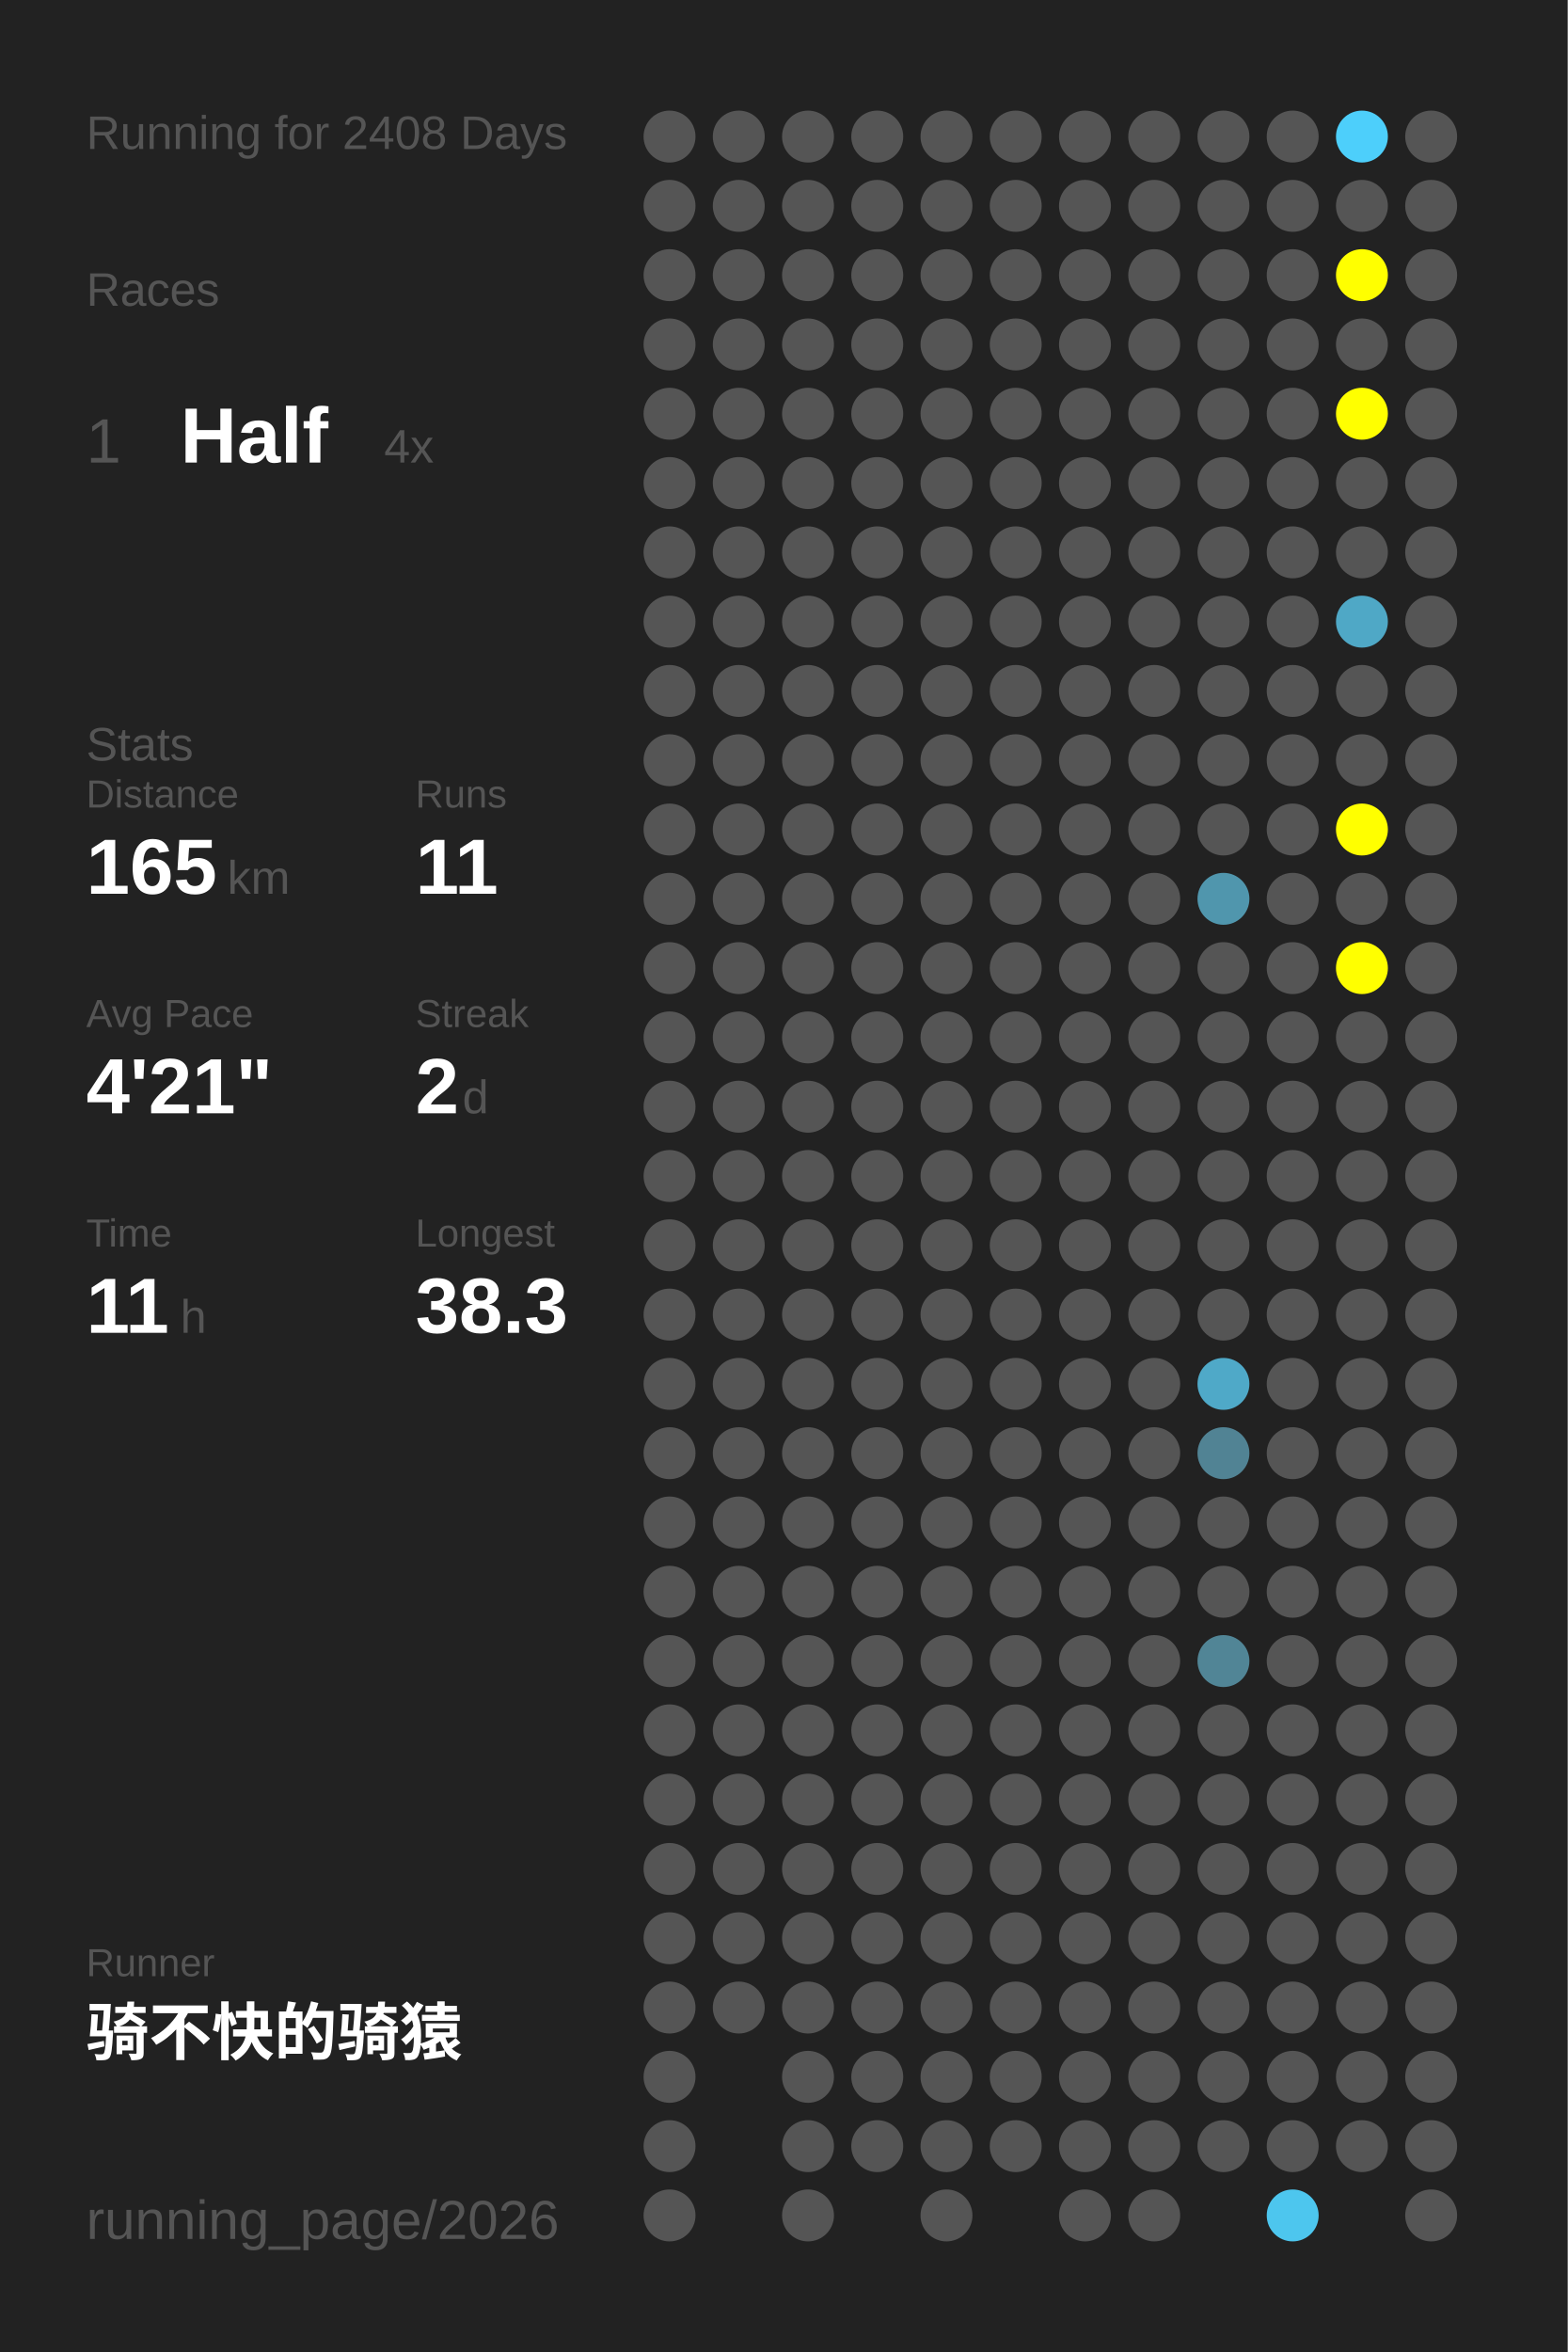
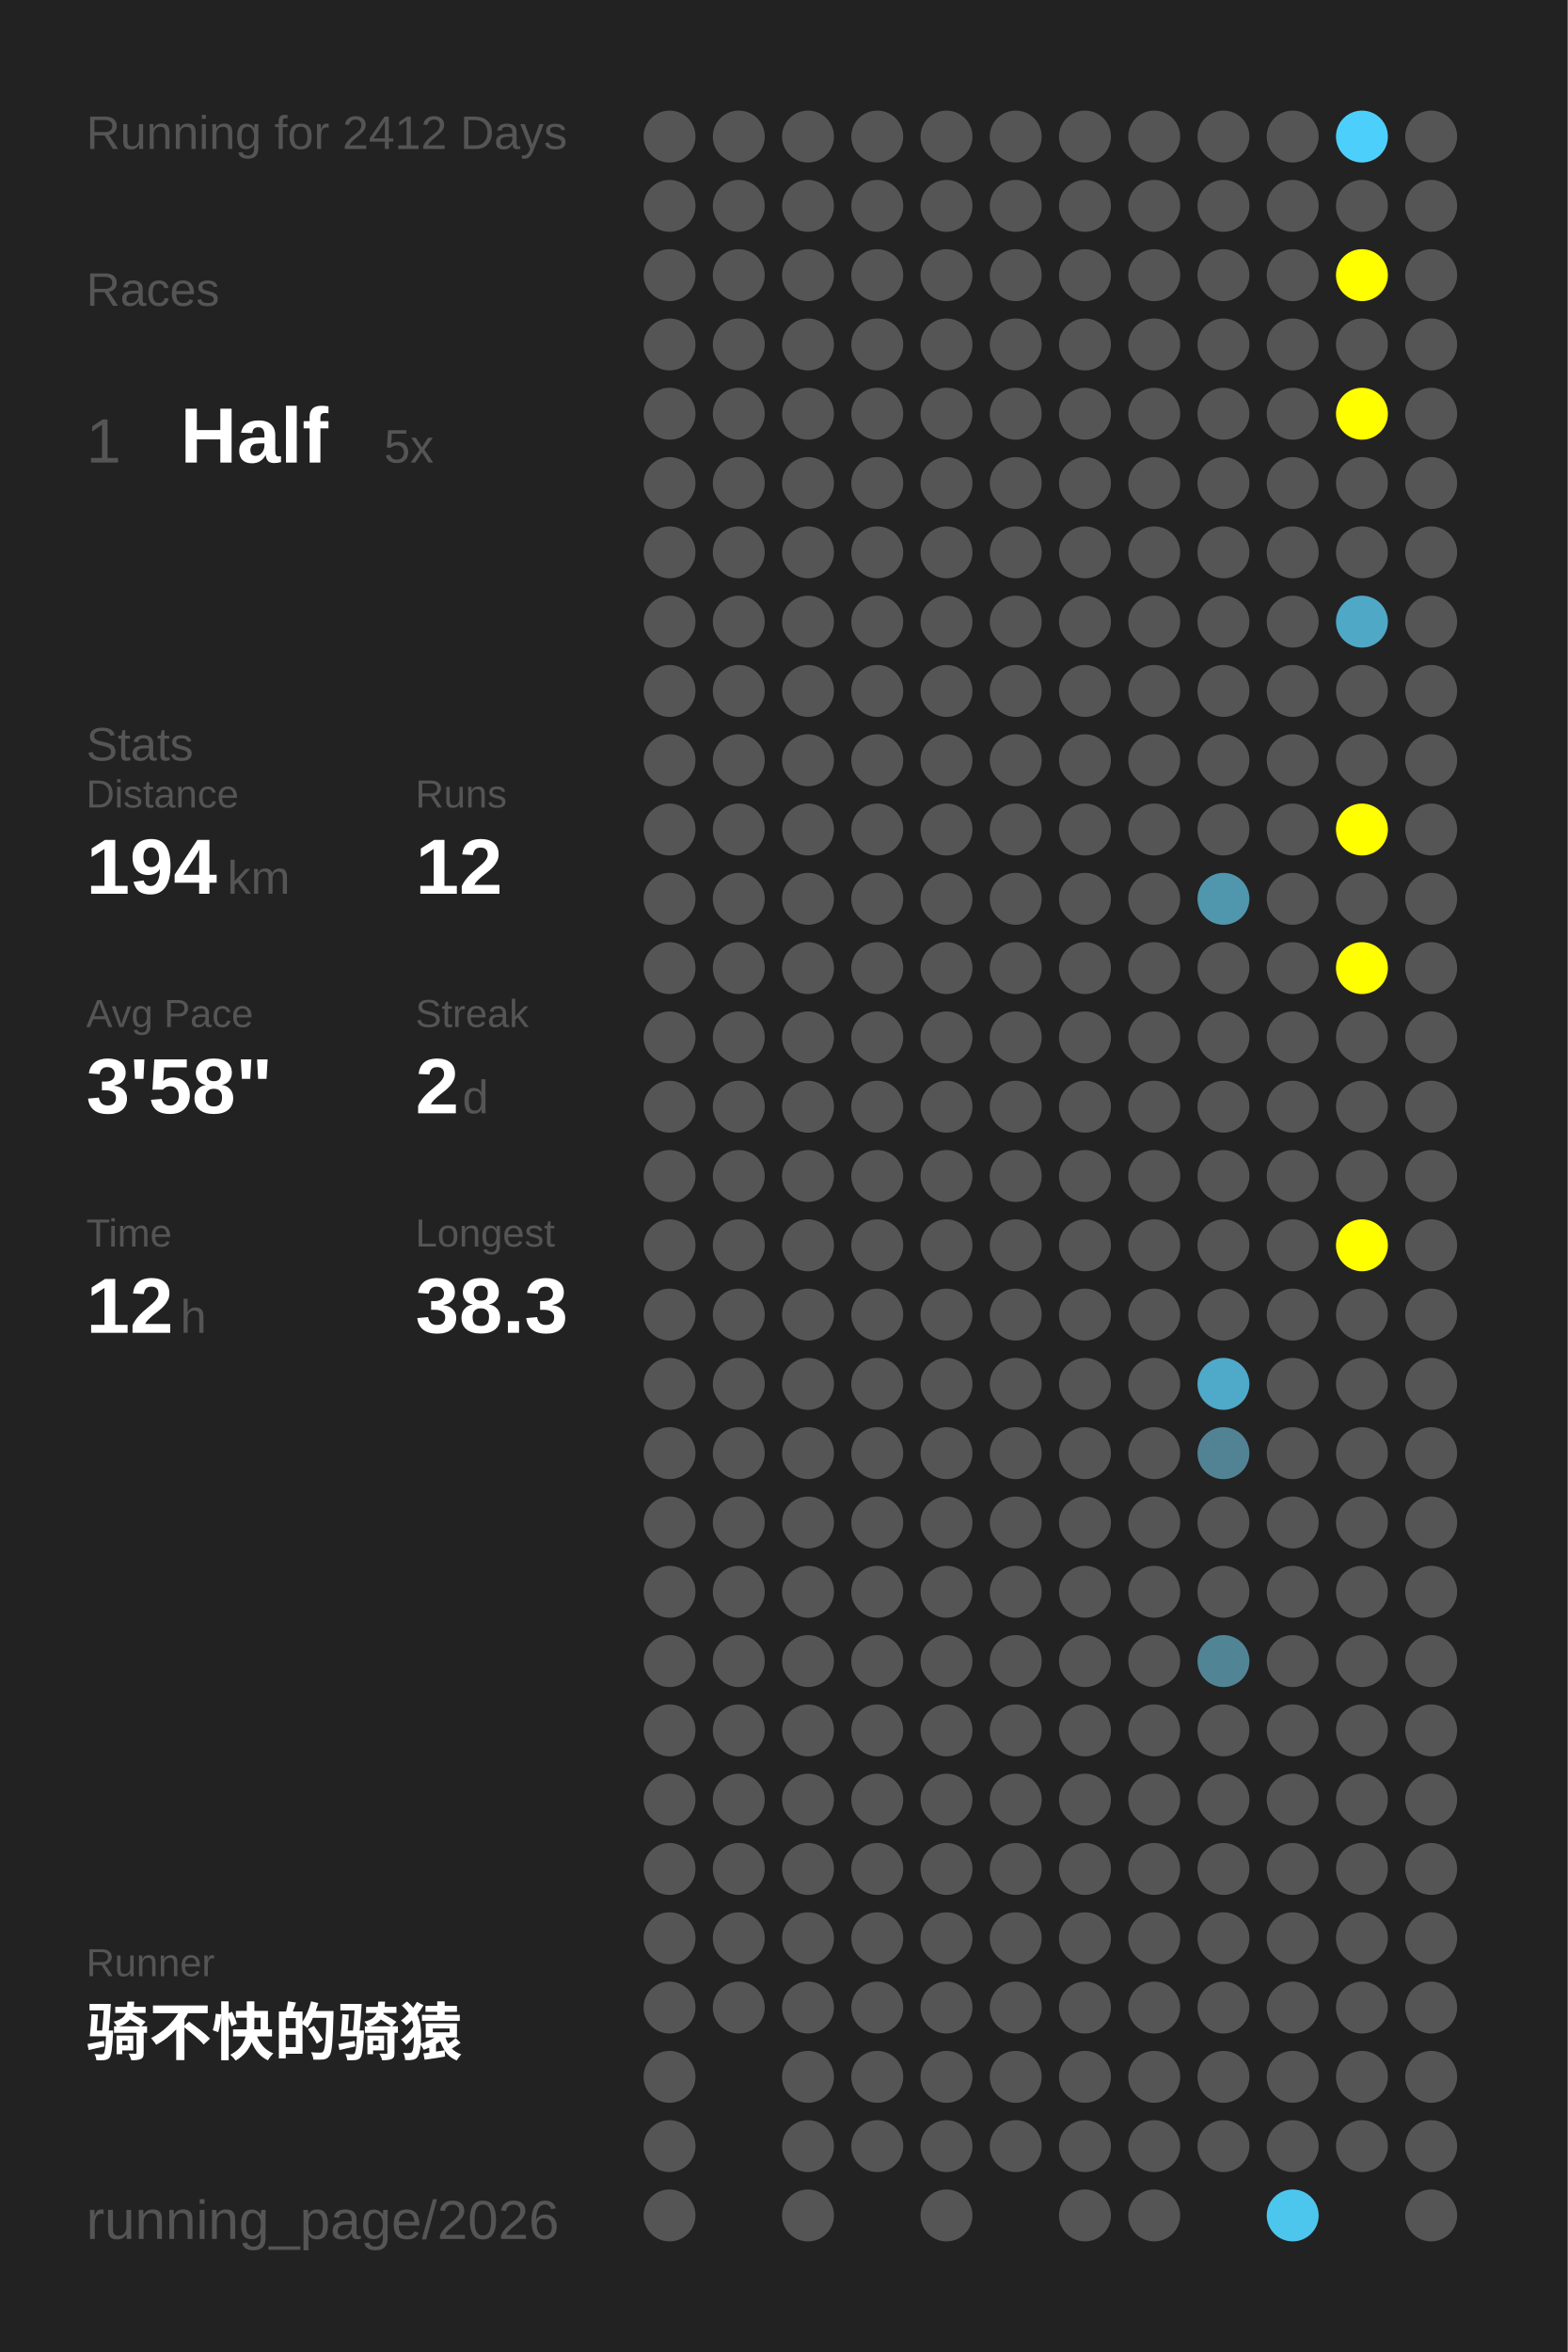
<svg xmlns="http://www.w3.org/2000/svg" baseProfile="full" height="300mm" version="1.1" viewBox="0,0,200,300" width="200mm">
  <defs />
  <rect fill="#222222" height="300" width="200" x="0" y="0" />
-   <text fill="#555555" style="font-size:6px; font-family:Arial;" x="11" y="19">Running for 2408 Days</text>
+   <text fill="#555555" style="font-size:6px; font-family:Arial;" x="11" y="19">Running for 2412 Days</text>
  <text fill="#555555" style="font-size:6px; font-family:Arial;" x="11" y="39">Races</text>
  <text fill="#555555" style="font-size:8px; font-family:Arial;" x="11" y="59">1</text>
  <text fill="#FFFFFF" style="font-size:10px; font-family:Arial; font-weight:bold;" x="23" y="59">Half</text>
-   <text fill="#555555" style="font-size:6px; font-family:Arial;" x="49" y="59">4x</text>
+   <text fill="#555555" style="font-size:6px; font-family:Arial;" x="49" y="59">5x</text>
  <text fill="#555555" style="font-size:6px; font-family:Arial;" x="11" y="97">Stats</text>
  <text fill="#555555" style="font-size:5px; font-family:Arial;" x="11" y="103">Distance</text>
-   <text fill="#FFFFFF" style="font-size:10px; font-family:Arial; font-weight:bold;" x="11" y="114">165</text>
+   <text fill="#FFFFFF" style="font-size:10px; font-family:Arial; font-weight:bold;" x="11" y="114">194</text>
  <text fill="#555555" style="font-size:6px; font-family:Arial;" x="29" y="114">km</text>
  <text fill="#555555" style="font-size:5px; font-family:Arial;" x="53" y="103">Runs</text>
-   <text fill="#FFFFFF" style="font-size:10px; font-family:Arial; font-weight:bold;" x="53" y="114">11</text>
+   <text fill="#FFFFFF" style="font-size:10px; font-family:Arial; font-weight:bold;" x="53" y="114">12</text>
  <text fill="#555555" style="font-size:5px; font-family:Arial;" x="11" y="131">Avg Pace</text>
-   <text fill="#FFFFFF" style="font-size:10px; font-family:Arial; font-weight:bold;" x="11" y="142">4'21"</text>
+   <text fill="#FFFFFF" style="font-size:10px; font-family:Arial; font-weight:bold;" x="11" y="142">3'58"</text>
  <text fill="#555555" style="font-size:5px; font-family:Arial;" x="53" y="131">Streak</text>
  <text fill="#FFFFFF" style="font-size:10px; font-family:Arial; font-weight:bold;" x="53" y="142">2</text>
  <text fill="#555555" style="font-size:6px; font-family:Arial;" x="59" y="142">d</text>
  <text fill="#555555" style="font-size:5px; font-family:Arial;" x="11" y="159">Time</text>
-   <text fill="#FFFFFF" style="font-size:10px; font-family:Arial; font-weight:bold;" x="11" y="170">11</text>
+   <text fill="#FFFFFF" style="font-size:10px; font-family:Arial; font-weight:bold;" x="11" y="170">12</text>
  <text fill="#555555" style="font-size:6px; font-family:Arial;" x="23" y="170">h</text>
  <text fill="#555555" style="font-size:5px; font-family:Arial;" x="53" y="159">Longest</text>
  <text fill="#FFFFFF" style="font-size:10px; font-family:Arial; font-weight:bold;" x="53" y="170">38.3</text>
  <text fill="#555555" style="font-size:5px; font-family:Arial;" x="11" y="252.065">Runner</text>
  <text fill="#FFFFFF" style="font-size:8px; font-family:Arial; font-weight:bold;" x="11" y="262.065">骑不快的骑猿</text>
  <text fill="#555555" style="font-size:7px; font-family:Arial;" x="11" y="285.581">running_page/2026</text>
  <circle cx="85.417" cy="17.419" fill="#555555" r="3.312" />
  <circle cx="85.417" cy="26.258" fill="#555555" r="3.312" />
  <circle cx="85.417" cy="35.097" fill="#555555" r="3.312" />
  <circle cx="85.417" cy="43.935" fill="#555555" r="3.312" />
  <circle cx="85.417" cy="52.774" fill="#555555" r="3.312" />
  <circle cx="85.417" cy="61.613" fill="#555555" r="3.312" />
  <circle cx="85.417" cy="70.452" fill="#555555" r="3.312" />
  <circle cx="85.417" cy="79.29" fill="#555555" r="3.312" />
  <circle cx="85.417" cy="88.129" fill="#555555" r="3.312" />
  <circle cx="85.417" cy="96.968" fill="#555555" r="3.312" />
  <circle cx="85.417" cy="105.806" fill="#555555" r="3.312" />
  <circle cx="85.417" cy="114.645" fill="#555555" r="3.312" />
  <circle cx="85.417" cy="123.484" fill="#555555" r="3.312" />
  <circle cx="85.417" cy="132.323" fill="#555555" r="3.312" />
  <circle cx="85.417" cy="141.161" fill="#555555" r="3.312" />
  <circle cx="85.417" cy="150" fill="#555555" r="3.312" />
  <circle cx="85.417" cy="158.839" fill="#555555" r="3.312" />
  <circle cx="85.417" cy="167.677" fill="#555555" r="3.312" />
  <circle cx="85.417" cy="176.516" fill="#555555" r="3.312" />
  <circle cx="85.417" cy="185.355" fill="#555555" r="3.312" />
  <circle cx="85.417" cy="194.194" fill="#555555" r="3.312" />
  <circle cx="85.417" cy="203.032" fill="#555555" r="3.312" />
  <circle cx="85.417" cy="211.871" fill="#555555" r="3.312" />
  <circle cx="85.417" cy="220.71" fill="#555555" r="3.312" />
  <circle cx="85.417" cy="229.548" fill="#555555" r="3.312" />
  <circle cx="85.417" cy="238.387" fill="#555555" r="3.312" />
  <circle cx="85.417" cy="247.226" fill="#555555" r="3.312" />
  <circle cx="85.417" cy="256.065" fill="#555555" r="3.312" />
  <circle cx="85.417" cy="264.903" fill="#555555" r="3.312" />
  <circle cx="85.417" cy="273.742" fill="#555555" r="3.312" />
  <circle cx="85.417" cy="282.581" fill="#555555" r="3.312" />
  <circle cx="94.25" cy="17.419" fill="#555555" r="3.312" />
  <circle cx="94.25" cy="26.258" fill="#555555" r="3.312" />
  <circle cx="94.25" cy="35.097" fill="#555555" r="3.312" />
  <circle cx="94.25" cy="43.935" fill="#555555" r="3.312" />
  <circle cx="94.25" cy="52.774" fill="#555555" r="3.312" />
  <circle cx="94.25" cy="61.613" fill="#555555" r="3.312" />
  <circle cx="94.25" cy="70.452" fill="#555555" r="3.312" />
  <circle cx="94.25" cy="79.29" fill="#555555" r="3.312" />
  <circle cx="94.25" cy="88.129" fill="#555555" r="3.312" />
  <circle cx="94.25" cy="96.968" fill="#555555" r="3.312" />
  <circle cx="94.25" cy="105.806" fill="#555555" r="3.312" />
  <circle cx="94.25" cy="114.645" fill="#555555" r="3.312" />
  <circle cx="94.25" cy="123.484" fill="#555555" r="3.312" />
  <circle cx="94.25" cy="132.323" fill="#555555" r="3.312" />
  <circle cx="94.25" cy="141.161" fill="#555555" r="3.312" />
  <circle cx="94.25" cy="150" fill="#555555" r="3.312" />
  <circle cx="94.25" cy="158.839" fill="#555555" r="3.312" />
  <circle cx="94.25" cy="167.677" fill="#555555" r="3.312" />
  <circle cx="94.25" cy="176.516" fill="#555555" r="3.312" />
  <circle cx="94.25" cy="185.355" fill="#555555" r="3.312" />
  <circle cx="94.25" cy="194.194" fill="#555555" r="3.312" />
  <circle cx="94.25" cy="203.032" fill="#555555" r="3.312" />
  <circle cx="94.25" cy="211.871" fill="#555555" r="3.312" />
  <circle cx="94.25" cy="220.71" fill="#555555" r="3.312" />
  <circle cx="94.25" cy="229.548" fill="#555555" r="3.312" />
  <circle cx="94.25" cy="238.387" fill="#555555" r="3.312" />
  <circle cx="94.25" cy="247.226" fill="#555555" r="3.312" />
  <circle cx="94.25" cy="256.065" fill="#555555" r="3.312" />
  <circle cx="103.083" cy="17.419" fill="#555555" r="3.312" />
  <circle cx="103.083" cy="26.258" fill="#555555" r="3.312" />
  <circle cx="103.083" cy="35.097" fill="#555555" r="3.312" />
  <circle cx="103.083" cy="43.935" fill="#555555" r="3.312" />
  <circle cx="103.083" cy="52.774" fill="#555555" r="3.312" />
  <circle cx="103.083" cy="61.613" fill="#555555" r="3.312" />
  <circle cx="103.083" cy="70.452" fill="#555555" r="3.312" />
  <circle cx="103.083" cy="79.29" fill="#555555" r="3.312" />
  <circle cx="103.083" cy="88.129" fill="#555555" r="3.312" />
  <circle cx="103.083" cy="96.968" fill="#555555" r="3.312" />
  <circle cx="103.083" cy="105.806" fill="#555555" r="3.312" />
  <circle cx="103.083" cy="114.645" fill="#555555" r="3.312" />
  <circle cx="103.083" cy="123.484" fill="#555555" r="3.312" />
  <circle cx="103.083" cy="132.323" fill="#555555" r="3.312" />
  <circle cx="103.083" cy="141.161" fill="#555555" r="3.312" />
  <circle cx="103.083" cy="150" fill="#555555" r="3.312" />
  <circle cx="103.083" cy="158.839" fill="#555555" r="3.312" />
  <circle cx="103.083" cy="167.677" fill="#555555" r="3.312" />
  <circle cx="103.083" cy="176.516" fill="#555555" r="3.312" />
  <circle cx="103.083" cy="185.355" fill="#555555" r="3.312" />
  <circle cx="103.083" cy="194.194" fill="#555555" r="3.312" />
  <circle cx="103.083" cy="203.032" fill="#555555" r="3.312" />
  <circle cx="103.083" cy="211.871" fill="#555555" r="3.312" />
  <circle cx="103.083" cy="220.71" fill="#555555" r="3.312" />
  <circle cx="103.083" cy="229.548" fill="#555555" r="3.312" />
  <circle cx="103.083" cy="238.387" fill="#555555" r="3.312" />
  <circle cx="103.083" cy="247.226" fill="#555555" r="3.312" />
  <circle cx="103.083" cy="256.065" fill="#555555" r="3.312" />
  <circle cx="103.083" cy="264.903" fill="#555555" r="3.312" />
  <circle cx="103.083" cy="273.742" fill="#555555" r="3.312" />
  <circle cx="103.083" cy="282.581" fill="#555555" r="3.312" />
  <circle cx="111.917" cy="17.419" fill="#555555" r="3.312" />
  <circle cx="111.917" cy="26.258" fill="#555555" r="3.312" />
  <circle cx="111.917" cy="35.097" fill="#555555" r="3.312" />
  <circle cx="111.917" cy="43.935" fill="#555555" r="3.312" />
  <circle cx="111.917" cy="52.774" fill="#555555" r="3.312" />
  <circle cx="111.917" cy="61.613" fill="#555555" r="3.312" />
  <circle cx="111.917" cy="70.452" fill="#555555" r="3.312" />
  <circle cx="111.917" cy="79.29" fill="#555555" r="3.312" />
  <circle cx="111.917" cy="88.129" fill="#555555" r="3.312" />
  <circle cx="111.917" cy="96.968" fill="#555555" r="3.312" />
  <circle cx="111.917" cy="105.806" fill="#555555" r="3.312" />
  <circle cx="111.917" cy="114.645" fill="#555555" r="3.312" />
  <circle cx="111.917" cy="123.484" fill="#555555" r="3.312" />
  <circle cx="111.917" cy="132.323" fill="#555555" r="3.312" />
  <circle cx="111.917" cy="141.161" fill="#555555" r="3.312" />
  <circle cx="111.917" cy="150" fill="#555555" r="3.312" />
  <circle cx="111.917" cy="158.839" fill="#555555" r="3.312" />
  <circle cx="111.917" cy="167.677" fill="#555555" r="3.312" />
  <circle cx="111.917" cy="176.516" fill="#555555" r="3.312" />
  <circle cx="111.917" cy="185.355" fill="#555555" r="3.312" />
  <circle cx="111.917" cy="194.194" fill="#555555" r="3.312" />
  <circle cx="111.917" cy="203.032" fill="#555555" r="3.312" />
  <circle cx="111.917" cy="211.871" fill="#555555" r="3.312" />
  <circle cx="111.917" cy="220.71" fill="#555555" r="3.312" />
  <circle cx="111.917" cy="229.548" fill="#555555" r="3.312" />
  <circle cx="111.917" cy="238.387" fill="#555555" r="3.312" />
  <circle cx="111.917" cy="247.226" fill="#555555" r="3.312" />
  <circle cx="111.917" cy="256.065" fill="#555555" r="3.312" />
  <circle cx="111.917" cy="264.903" fill="#555555" r="3.312" />
  <circle cx="111.917" cy="273.742" fill="#555555" r="3.312" />
  <circle cx="120.75" cy="17.419" fill="#555555" r="3.312" />
  <circle cx="120.75" cy="26.258" fill="#555555" r="3.312" />
  <circle cx="120.75" cy="35.097" fill="#555555" r="3.312" />
  <circle cx="120.75" cy="43.935" fill="#555555" r="3.312" />
  <circle cx="120.75" cy="52.774" fill="#555555" r="3.312" />
  <circle cx="120.75" cy="61.613" fill="#555555" r="3.312" />
  <circle cx="120.75" cy="70.452" fill="#555555" r="3.312" />
  <circle cx="120.75" cy="79.29" fill="#555555" r="3.312" />
  <circle cx="120.75" cy="88.129" fill="#555555" r="3.312" />
  <circle cx="120.75" cy="96.968" fill="#555555" r="3.312" />
  <circle cx="120.75" cy="105.806" fill="#555555" r="3.312" />
  <circle cx="120.75" cy="114.645" fill="#555555" r="3.312" />
  <circle cx="120.75" cy="123.484" fill="#555555" r="3.312" />
  <circle cx="120.75" cy="132.323" fill="#555555" r="3.312" />
  <circle cx="120.75" cy="141.161" fill="#555555" r="3.312" />
  <circle cx="120.75" cy="150" fill="#555555" r="3.312" />
  <circle cx="120.75" cy="158.839" fill="#555555" r="3.312" />
  <circle cx="120.75" cy="167.677" fill="#555555" r="3.312" />
  <circle cx="120.75" cy="176.516" fill="#555555" r="3.312" />
  <circle cx="120.75" cy="185.355" fill="#555555" r="3.312" />
  <circle cx="120.75" cy="194.194" fill="#555555" r="3.312" />
  <circle cx="120.75" cy="203.032" fill="#555555" r="3.312" />
  <circle cx="120.75" cy="211.871" fill="#555555" r="3.312" />
  <circle cx="120.75" cy="220.71" fill="#555555" r="3.312" />
  <circle cx="120.75" cy="229.548" fill="#555555" r="3.312" />
  <circle cx="120.75" cy="238.387" fill="#555555" r="3.312" />
  <circle cx="120.75" cy="247.226" fill="#555555" r="3.312" />
  <circle cx="120.75" cy="256.065" fill="#555555" r="3.312" />
  <circle cx="120.75" cy="264.903" fill="#555555" r="3.312" />
  <circle cx="120.75" cy="273.742" fill="#555555" r="3.312" />
  <circle cx="120.75" cy="282.581" fill="#555555" r="3.312" />
  <circle cx="129.583" cy="17.419" fill="#555555" r="3.312" />
  <circle cx="129.583" cy="26.258" fill="#555555" r="3.312" />
  <circle cx="129.583" cy="35.097" fill="#555555" r="3.312" />
  <circle cx="129.583" cy="43.935" fill="#555555" r="3.312" />
  <circle cx="129.583" cy="52.774" fill="#555555" r="3.312" />
  <circle cx="129.583" cy="61.613" fill="#555555" r="3.312" />
  <circle cx="129.583" cy="70.452" fill="#555555" r="3.312" />
  <circle cx="129.583" cy="79.29" fill="#555555" r="3.312" />
  <circle cx="129.583" cy="88.129" fill="#555555" r="3.312" />
  <circle cx="129.583" cy="96.968" fill="#555555" r="3.312" />
  <circle cx="129.583" cy="105.806" fill="#555555" r="3.312" />
  <circle cx="129.583" cy="114.645" fill="#555555" r="3.312" />
  <circle cx="129.583" cy="123.484" fill="#555555" r="3.312" />
  <circle cx="129.583" cy="132.323" fill="#555555" r="3.312" />
  <circle cx="129.583" cy="141.161" fill="#555555" r="3.312" />
  <circle cx="129.583" cy="150" fill="#555555" r="3.312" />
  <circle cx="129.583" cy="158.839" fill="#555555" r="3.312" />
  <circle cx="129.583" cy="167.677" fill="#555555" r="3.312" />
  <circle cx="129.583" cy="176.516" fill="#555555" r="3.312" />
  <circle cx="129.583" cy="185.355" fill="#555555" r="3.312" />
  <circle cx="129.583" cy="194.194" fill="#555555" r="3.312" />
  <circle cx="129.583" cy="203.032" fill="#555555" r="3.312" />
  <circle cx="129.583" cy="211.871" fill="#555555" r="3.312" />
  <circle cx="129.583" cy="220.71" fill="#555555" r="3.312" />
  <circle cx="129.583" cy="229.548" fill="#555555" r="3.312" />
  <circle cx="129.583" cy="238.387" fill="#555555" r="3.312" />
  <circle cx="129.583" cy="247.226" fill="#555555" r="3.312" />
  <circle cx="129.583" cy="256.065" fill="#555555" r="3.312" />
  <circle cx="129.583" cy="264.903" fill="#555555" r="3.312" />
  <circle cx="129.583" cy="273.742" fill="#555555" r="3.312" />
  <circle cx="138.417" cy="17.419" fill="#555555" r="3.312" />
  <circle cx="138.417" cy="26.258" fill="#555555" r="3.312" />
  <circle cx="138.417" cy="35.097" fill="#555555" r="3.312" />
  <circle cx="138.417" cy="43.935" fill="#555555" r="3.312" />
  <circle cx="138.417" cy="52.774" fill="#555555" r="3.312" />
  <circle cx="138.417" cy="61.613" fill="#555555" r="3.312" />
  <circle cx="138.417" cy="70.452" fill="#555555" r="3.312" />
  <circle cx="138.417" cy="79.29" fill="#555555" r="3.312" />
  <circle cx="138.417" cy="88.129" fill="#555555" r="3.312" />
  <circle cx="138.417" cy="96.968" fill="#555555" r="3.312" />
  <circle cx="138.417" cy="105.806" fill="#555555" r="3.312" />
  <circle cx="138.417" cy="114.645" fill="#555555" r="3.312" />
  <circle cx="138.417" cy="123.484" fill="#555555" r="3.312" />
  <circle cx="138.417" cy="132.323" fill="#555555" r="3.312" />
  <circle cx="138.417" cy="141.161" fill="#555555" r="3.312" />
  <circle cx="138.417" cy="150" fill="#555555" r="3.312" />
  <circle cx="138.417" cy="158.839" fill="#555555" r="3.312" />
  <circle cx="138.417" cy="167.677" fill="#555555" r="3.312" />
  <circle cx="138.417" cy="176.516" fill="#555555" r="3.312" />
  <circle cx="138.417" cy="185.355" fill="#555555" r="3.312" />
  <circle cx="138.417" cy="194.194" fill="#555555" r="3.312" />
  <circle cx="138.417" cy="203.032" fill="#555555" r="3.312" />
  <circle cx="138.417" cy="211.871" fill="#555555" r="3.312" />
  <circle cx="138.417" cy="220.71" fill="#555555" r="3.312" />
  <circle cx="138.417" cy="229.548" fill="#555555" r="3.312" />
  <circle cx="138.417" cy="238.387" fill="#555555" r="3.312" />
  <circle cx="138.417" cy="247.226" fill="#555555" r="3.312" />
  <circle cx="138.417" cy="256.065" fill="#555555" r="3.312" />
  <circle cx="138.417" cy="264.903" fill="#555555" r="3.312" />
  <circle cx="138.417" cy="273.742" fill="#555555" r="3.312" />
  <circle cx="138.417" cy="282.581" fill="#555555" r="3.312" />
  <circle cx="147.25" cy="17.419" fill="#555555" r="3.312" />
  <circle cx="147.25" cy="26.258" fill="#555555" r="3.312" />
  <circle cx="147.25" cy="35.097" fill="#555555" r="3.312" />
  <circle cx="147.25" cy="43.935" fill="#555555" r="3.312" />
  <circle cx="147.25" cy="52.774" fill="#555555" r="3.312" />
  <circle cx="147.25" cy="61.613" fill="#555555" r="3.312" />
  <circle cx="147.25" cy="70.452" fill="#555555" r="3.312" />
  <circle cx="147.25" cy="79.29" fill="#555555" r="3.312" />
  <circle cx="147.25" cy="88.129" fill="#555555" r="3.312" />
  <circle cx="147.25" cy="96.968" fill="#555555" r="3.312" />
  <circle cx="147.25" cy="105.806" fill="#555555" r="3.312" />
  <circle cx="147.25" cy="114.645" fill="#555555" r="3.312" />
  <circle cx="147.25" cy="123.484" fill="#555555" r="3.312" />
  <circle cx="147.25" cy="132.323" fill="#555555" r="3.312" />
  <circle cx="147.25" cy="141.161" fill="#555555" r="3.312" />
  <circle cx="147.25" cy="150" fill="#555555" r="3.312" />
  <circle cx="147.25" cy="158.839" fill="#555555" r="3.312" />
  <circle cx="147.25" cy="167.677" fill="#555555" r="3.312" />
  <circle cx="147.25" cy="176.516" fill="#555555" r="3.312" />
  <circle cx="147.25" cy="185.355" fill="#555555" r="3.312" />
  <circle cx="147.25" cy="194.194" fill="#555555" r="3.312" />
  <circle cx="147.25" cy="203.032" fill="#555555" r="3.312" />
  <circle cx="147.25" cy="211.871" fill="#555555" r="3.312" />
  <circle cx="147.25" cy="220.71" fill="#555555" r="3.312" />
  <circle cx="147.25" cy="229.548" fill="#555555" r="3.312" />
  <circle cx="147.25" cy="238.387" fill="#555555" r="3.312" />
  <circle cx="147.25" cy="247.226" fill="#555555" r="3.312" />
  <circle cx="147.25" cy="256.065" fill="#555555" r="3.312" />
  <circle cx="147.25" cy="264.903" fill="#555555" r="3.312" />
  <circle cx="147.25" cy="273.742" fill="#555555" r="3.312" />
  <circle cx="147.25" cy="282.581" fill="#555555" r="3.312" />
  <circle cx="156.083" cy="17.419" fill="#555555" r="3.312" />
  <circle cx="156.083" cy="26.258" fill="#555555" r="3.312" />
  <circle cx="156.083" cy="35.097" fill="#555555" r="3.312" />
  <circle cx="156.083" cy="43.935" fill="#555555" r="3.312" />
  <circle cx="156.083" cy="52.774" fill="#555555" r="3.312" />
  <circle cx="156.083" cy="61.613" fill="#555555" r="3.312" />
  <circle cx="156.083" cy="70.452" fill="#555555" r="3.312" />
  <circle cx="156.083" cy="79.29" fill="#555555" r="3.312" />
  <circle cx="156.083" cy="88.129" fill="#555555" r="3.312" />
  <circle cx="156.083" cy="96.968" fill="#555555" r="3.312" />
  <circle cx="156.083" cy="105.806" fill="#555555" r="3.312" />
  <circle cx="156.083" cy="114.645" fill="#5096ad" r="3.312" />
  <circle cx="156.083" cy="123.484" fill="#555555" r="3.312" />
  <circle cx="156.083" cy="132.323" fill="#555555" r="3.312" />
  <circle cx="156.083" cy="141.161" fill="#555555" r="3.312" />
  <circle cx="156.083" cy="150" fill="#555555" r="3.312" />
  <circle cx="156.083" cy="158.839" fill="#555555" r="3.312" />
  <circle cx="156.083" cy="167.677" fill="#555555" r="3.312" />
  <circle cx="156.083" cy="176.516" fill="#4fa9c8" r="3.312" />
  <circle cx="156.083" cy="185.355" fill="#518394" r="3.312" />
  <circle cx="156.083" cy="194.194" fill="#555555" r="3.312" />
  <circle cx="156.083" cy="203.032" fill="#555555" r="3.312" />
  <circle cx="156.083" cy="211.871" fill="#518596" r="3.312" />
  <circle cx="156.083" cy="220.71" fill="#555555" r="3.312" />
  <circle cx="156.083" cy="229.548" fill="#555555" r="3.312" />
  <circle cx="156.083" cy="238.387" fill="#555555" r="3.312" />
  <circle cx="156.083" cy="247.226" fill="#555555" r="3.312" />
  <circle cx="156.083" cy="256.065" fill="#555555" r="3.312" />
  <circle cx="156.083" cy="264.903" fill="#555555" r="3.312" />
  <circle cx="156.083" cy="273.742" fill="#555555" r="3.312" />
  <circle cx="164.917" cy="17.419" fill="#555555" r="3.312" />
  <circle cx="164.917" cy="26.258" fill="#555555" r="3.312" />
  <circle cx="164.917" cy="35.097" fill="#555555" r="3.312" />
  <circle cx="164.917" cy="43.935" fill="#555555" r="3.312" />
  <circle cx="164.917" cy="52.774" fill="#555555" r="3.312" />
  <circle cx="164.917" cy="61.613" fill="#555555" r="3.312" />
  <circle cx="164.917" cy="70.452" fill="#555555" r="3.312" />
  <circle cx="164.917" cy="79.29" fill="#555555" r="3.312" />
  <circle cx="164.917" cy="88.129" fill="#555555" r="3.312" />
  <circle cx="164.917" cy="96.968" fill="#555555" r="3.312" />
  <circle cx="164.917" cy="105.806" fill="#555555" r="3.312" />
  <circle cx="164.917" cy="114.645" fill="#555555" r="3.312" />
  <circle cx="164.917" cy="123.484" fill="#555555" r="3.312" />
  <circle cx="164.917" cy="132.323" fill="#555555" r="3.312" />
  <circle cx="164.917" cy="141.161" fill="#555555" r="3.312" />
  <circle cx="164.917" cy="150" fill="#555555" r="3.312" />
  <circle cx="164.917" cy="158.839" fill="#555555" r="3.312" />
  <circle cx="164.917" cy="167.677" fill="#555555" r="3.312" />
  <circle cx="164.917" cy="176.516" fill="#555555" r="3.312" />
  <circle cx="164.917" cy="185.355" fill="#555555" r="3.312" />
  <circle cx="164.917" cy="194.194" fill="#555555" r="3.312" />
  <circle cx="164.917" cy="203.032" fill="#555555" r="3.312" />
  <circle cx="164.917" cy="211.871" fill="#555555" r="3.312" />
  <circle cx="164.917" cy="220.71" fill="#555555" r="3.312" />
  <circle cx="164.917" cy="229.548" fill="#555555" r="3.312" />
  <circle cx="164.917" cy="238.387" fill="#555555" r="3.312" />
  <circle cx="164.917" cy="247.226" fill="#555555" r="3.312" />
  <circle cx="164.917" cy="256.065" fill="#555555" r="3.312" />
  <circle cx="164.917" cy="264.903" fill="#555555" r="3.312" />
  <circle cx="164.917" cy="273.742" fill="#555555" r="3.312" />
  <circle cx="164.917" cy="282.581" fill="#4dc6ee" r="3.312" />
  <circle cx="173.75" cy="17.419" fill="#4dcffb" r="3.312" />
  <circle cx="173.75" cy="26.258" fill="#555555" r="3.312" />
  <circle cx="173.75" cy="35.097" fill="#FFFF00" r="3.312" />
  <circle cx="173.75" cy="43.935" fill="#555555" r="3.312" />
  <circle cx="173.75" cy="52.774" fill="#FFFF00" r="3.312" />
  <circle cx="173.75" cy="61.613" fill="#555555" r="3.312" />
  <circle cx="173.75" cy="70.452" fill="#555555" r="3.312" />
  <circle cx="173.75" cy="79.29" fill="#4fa8c6" r="3.312" />
  <circle cx="173.75" cy="88.129" fill="#555555" r="3.312" />
  <circle cx="173.75" cy="96.968" fill="#555555" r="3.312" />
  <circle cx="173.75" cy="105.806" fill="#FFFF00" r="3.312" />
  <circle cx="173.75" cy="114.645" fill="#555555" r="3.312" />
  <circle cx="173.75" cy="123.484" fill="#FFFF00" r="3.312" />
  <circle cx="173.75" cy="132.323" fill="#555555" r="3.312" />
  <circle cx="173.75" cy="141.161" fill="#555555" r="3.312" />
  <circle cx="173.75" cy="150" fill="#555555" r="3.312" />
-   <circle cx="173.75" cy="158.839" fill="#555555" r="3.312" />
+   <circle cx="173.75" cy="158.839" fill="#FFFF00" r="3.312" />
  <circle cx="173.75" cy="167.677" fill="#555555" r="3.312" />
  <circle cx="173.75" cy="176.516" fill="#555555" r="3.312" />
  <circle cx="173.75" cy="185.355" fill="#555555" r="3.312" />
  <circle cx="173.75" cy="194.194" fill="#555555" r="3.312" />
  <circle cx="173.75" cy="203.032" fill="#555555" r="3.312" />
  <circle cx="173.75" cy="211.871" fill="#555555" r="3.312" />
  <circle cx="173.75" cy="220.71" fill="#555555" r="3.312" />
  <circle cx="173.75" cy="229.548" fill="#555555" r="3.312" />
  <circle cx="173.75" cy="238.387" fill="#555555" r="3.312" />
  <circle cx="173.75" cy="247.226" fill="#555555" r="3.312" />
  <circle cx="173.75" cy="256.065" fill="#555555" r="3.312" />
  <circle cx="173.75" cy="264.903" fill="#555555" r="3.312" />
  <circle cx="173.75" cy="273.742" fill="#555555" r="3.312" />
  <circle cx="182.583" cy="17.419" fill="#555555" r="3.312" />
  <circle cx="182.583" cy="26.258" fill="#555555" r="3.312" />
  <circle cx="182.583" cy="35.097" fill="#555555" r="3.312" />
  <circle cx="182.583" cy="43.935" fill="#555555" r="3.312" />
  <circle cx="182.583" cy="52.774" fill="#555555" r="3.312" />
  <circle cx="182.583" cy="61.613" fill="#555555" r="3.312" />
  <circle cx="182.583" cy="70.452" fill="#555555" r="3.312" />
  <circle cx="182.583" cy="79.29" fill="#555555" r="3.312" />
  <circle cx="182.583" cy="88.129" fill="#555555" r="3.312" />
  <circle cx="182.583" cy="96.968" fill="#555555" r="3.312" />
  <circle cx="182.583" cy="105.806" fill="#555555" r="3.312" />
  <circle cx="182.583" cy="114.645" fill="#555555" r="3.312" />
  <circle cx="182.583" cy="123.484" fill="#555555" r="3.312" />
  <circle cx="182.583" cy="132.323" fill="#555555" r="3.312" />
  <circle cx="182.583" cy="141.161" fill="#555555" r="3.312" />
  <circle cx="182.583" cy="150" fill="#555555" r="3.312" />
  <circle cx="182.583" cy="158.839" fill="#555555" r="3.312" />
  <circle cx="182.583" cy="167.677" fill="#555555" r="3.312" />
  <circle cx="182.583" cy="176.516" fill="#555555" r="3.312" />
  <circle cx="182.583" cy="185.355" fill="#555555" r="3.312" />
  <circle cx="182.583" cy="194.194" fill="#555555" r="3.312" />
  <circle cx="182.583" cy="203.032" fill="#555555" r="3.312" />
  <circle cx="182.583" cy="211.871" fill="#555555" r="3.312" />
  <circle cx="182.583" cy="220.71" fill="#555555" r="3.312" />
  <circle cx="182.583" cy="229.548" fill="#555555" r="3.312" />
  <circle cx="182.583" cy="238.387" fill="#555555" r="3.312" />
  <circle cx="182.583" cy="247.226" fill="#555555" r="3.312" />
  <circle cx="182.583" cy="256.065" fill="#555555" r="3.312" />
  <circle cx="182.583" cy="264.903" fill="#555555" r="3.312" />
  <circle cx="182.583" cy="273.742" fill="#555555" r="3.312" />
  <circle cx="182.583" cy="282.581" fill="#555555" r="3.312" />
</svg>
